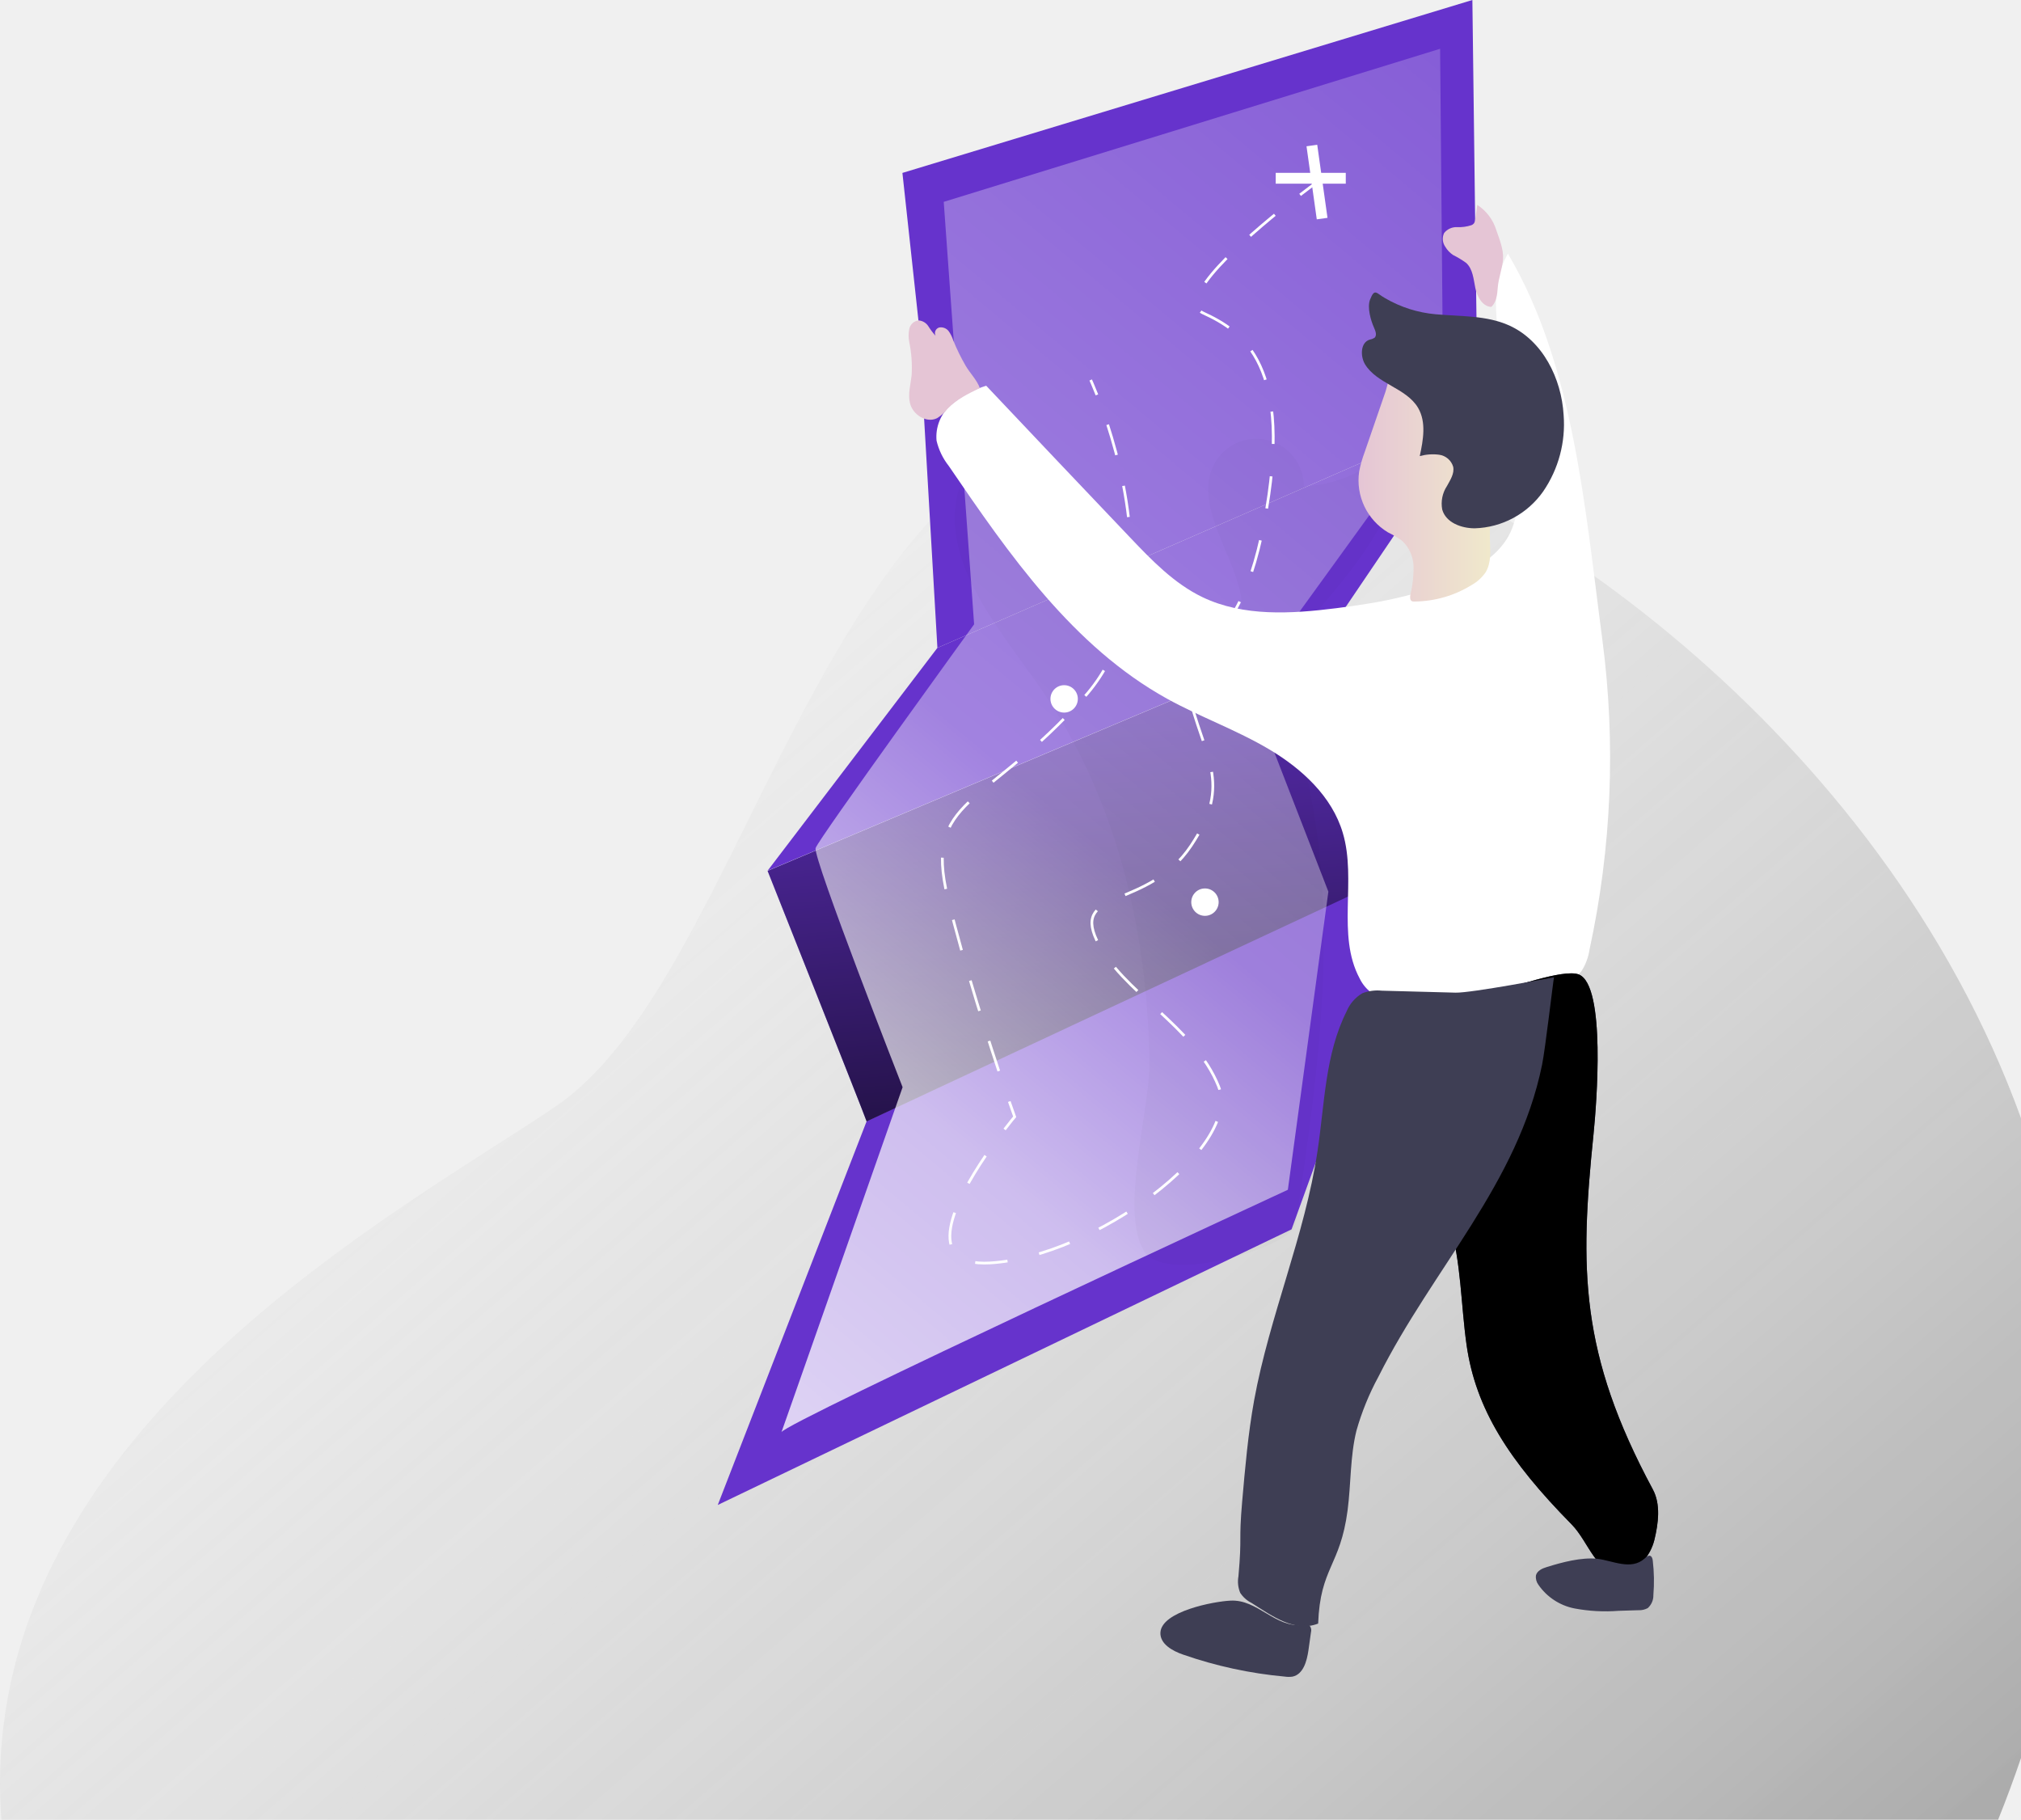
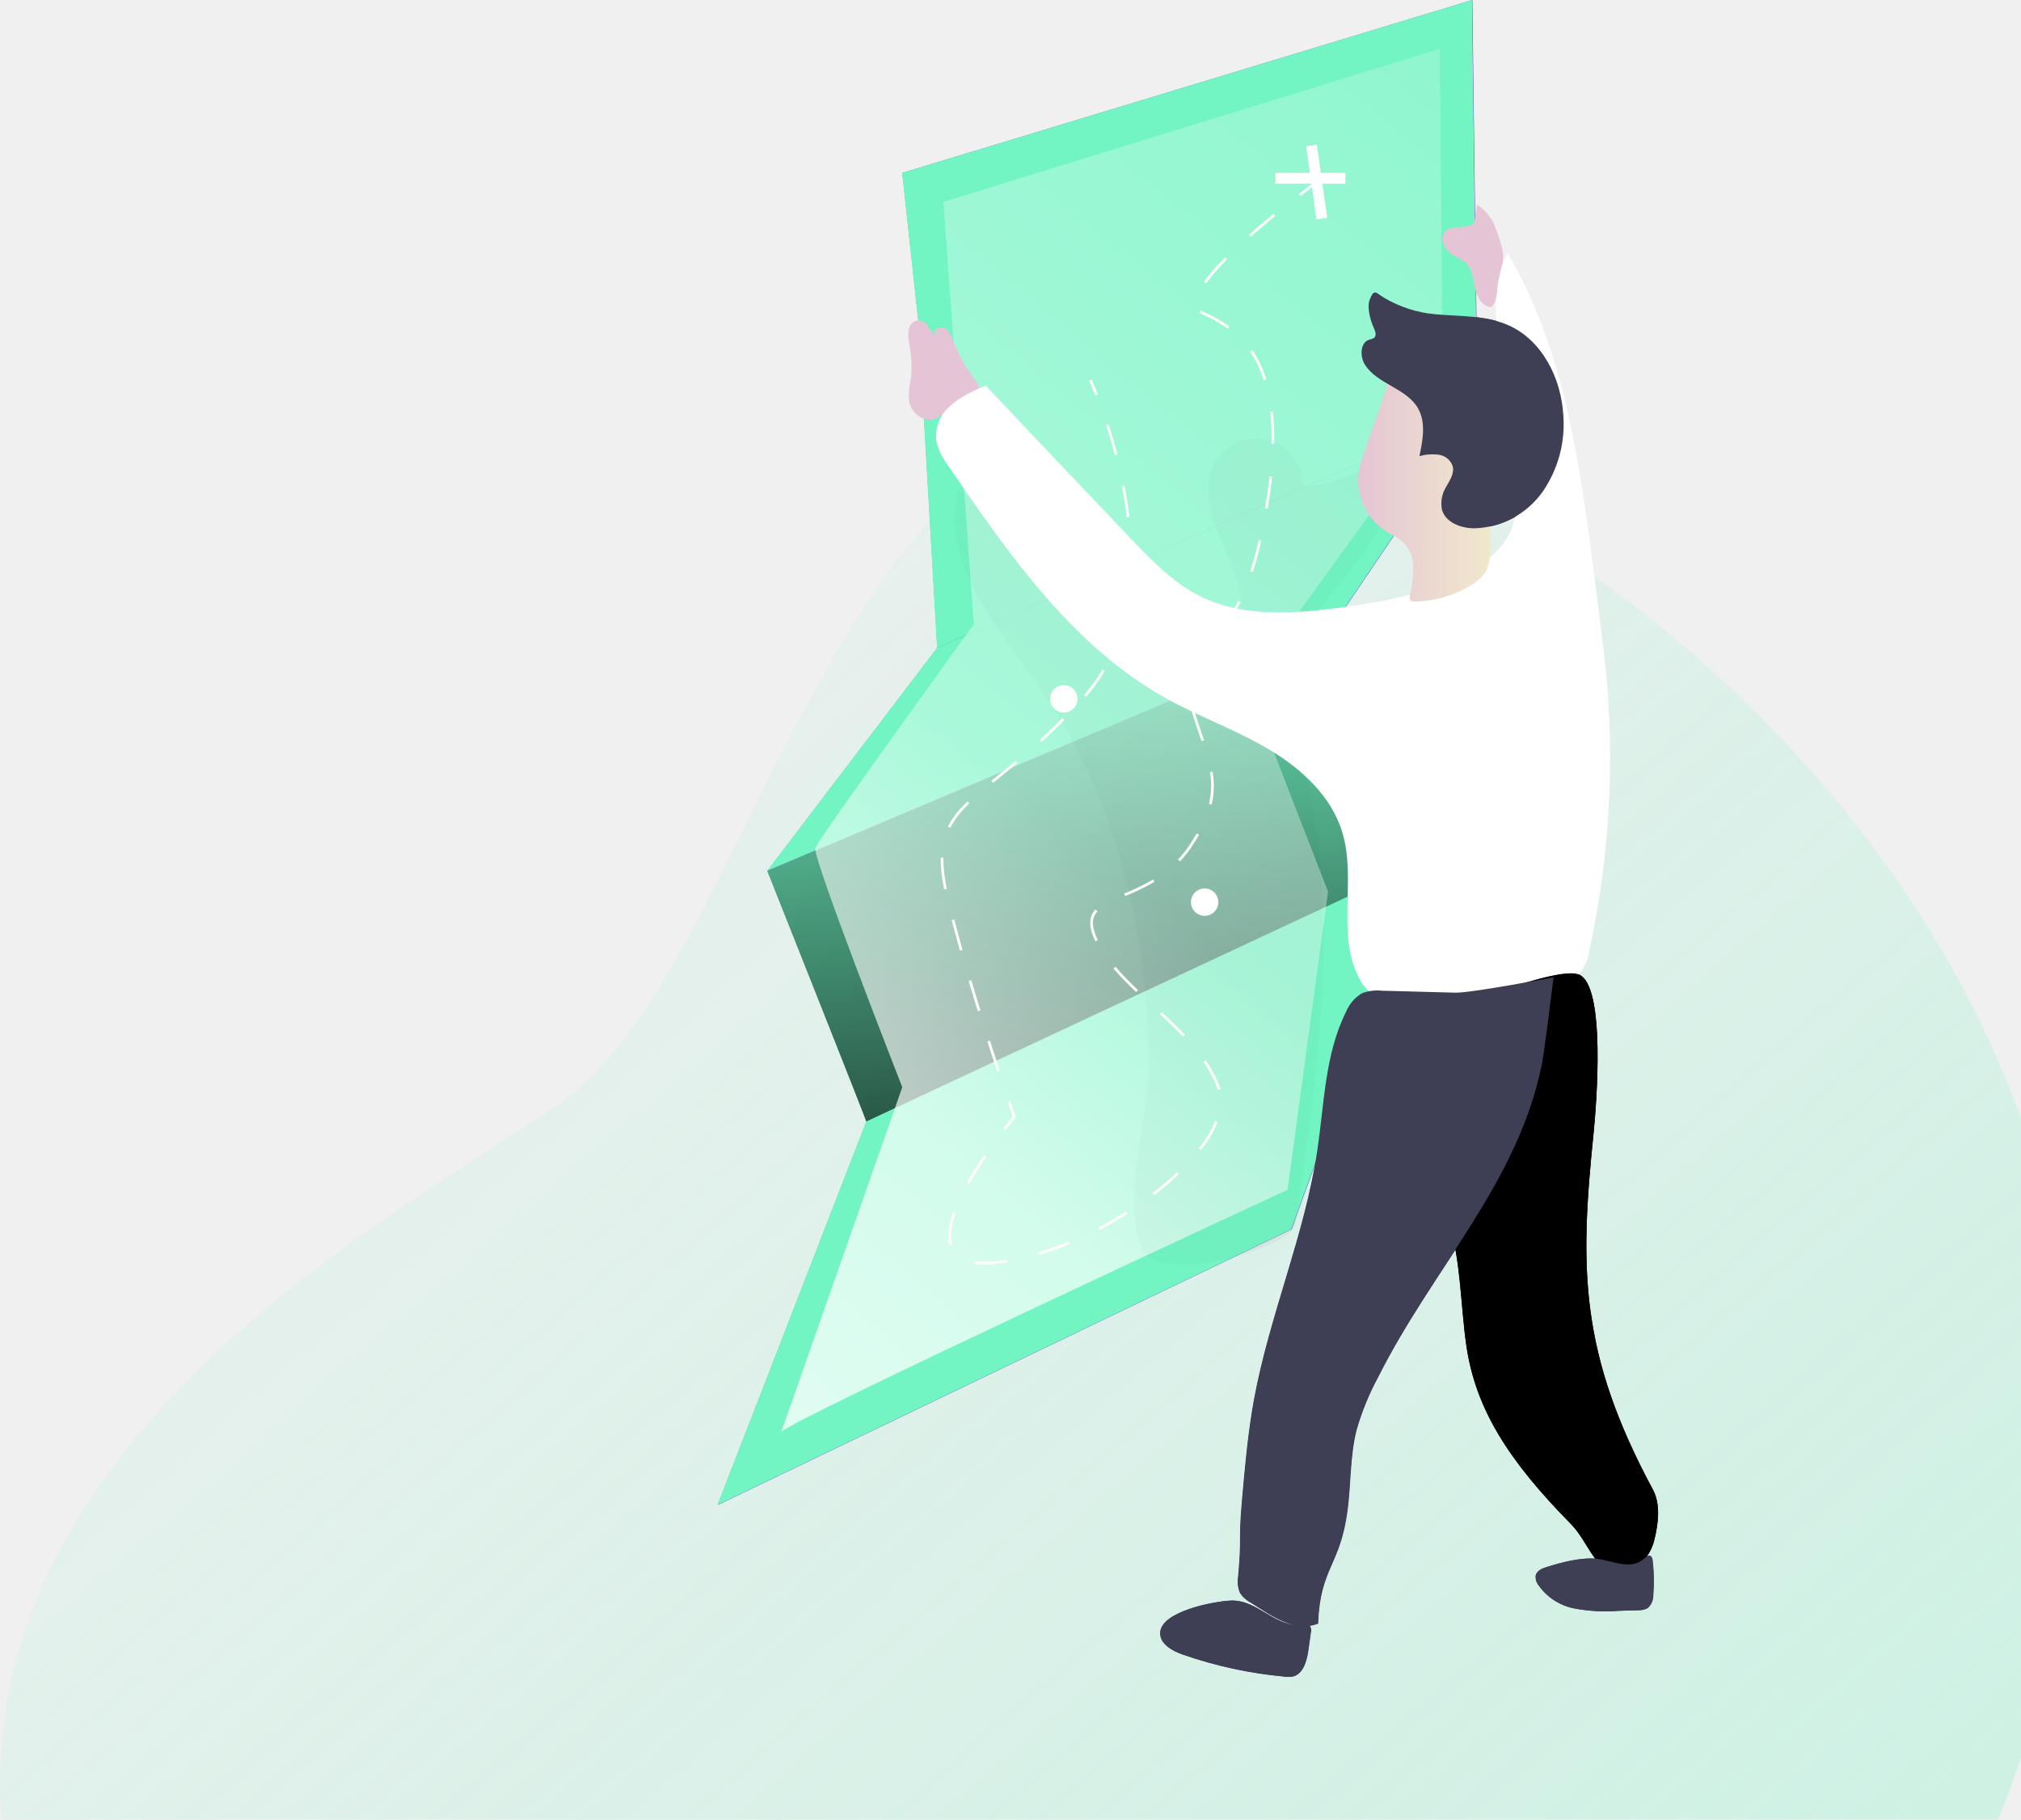
<svg xmlns="http://www.w3.org/2000/svg" width="431" height="388" viewBox="0 0 431 388" fill="none">
-   <path opacity="0.5" fill-rule="evenodd" clip-rule="evenodd" d="M426.124 388H0.288C-5.104 315.237 66.483 269.387 105.376 244.476C110.429 241.24 114.929 238.357 118.638 235.815C134.893 224.671 146.947 200.336 159.767 174.454C183.385 126.772 209.603 73.841 269.483 88.481C322.129 101.384 401.252 156.29 431 238.43V374.854C429.524 379.202 427.901 383.585 426.124 388Z" fill="url(#paint0_linear)" />
  <g clip-path="url(#clip0)">
-     <path d="M184.82 239.08L153.07 320.9L275.44 262.13L304.06 183.11L184.82 239.08Z" fill="#6633CC" />
-     <path d="M184.82 239.12C184.2 237.26 163.7 185.7 163.7 185.7L282.96 135.39L297.87 186.32L184.82 239.12Z" fill="#6633CC" />
-     <path d="M184.82 239.12C184.2 237.26 163.7 185.7 163.7 185.7L282.96 135.39L297.87 186.32L184.82 239.12Z" fill="url(#paint1_linear)" />
-     <path d="M199.91 138.14L163.7 185.66L282.97 135.35L315.15 87.83L199.91 138.14Z" fill="#6633CC" />
-     <path d="M195.86 68.28L192.45 36.87L314 0L314.59 46.82L315.15 87.83L199.91 138.14L195.86 68.28Z" fill="#6633CC" />
-     <path d="M195.86 68.28L192.45 36.87L314 0L314.59 46.82L315.15 87.83L199.91 138.14L195.86 68.28Z" fill="url(#paint2_linear)" />
-     <path d="M201.26 43.04L207.74 133.12C207.74 133.12 174.6 178.83 173.94 180.82C173.28 182.81 192.49 231.82 192.49 231.82C192.49 231.82 165.98 307.37 166.65 305.38C167.32 303.39 274.65 253.69 274.65 253.69L283.29 190.12L266.06 145.72L307.81 88.06L307.12 10.4L201.26 43.04Z" fill="url(#paint3_linear)" />
-     <path opacity="0.44" d="M221.6 146.31C212.6 133.42 200.19 119.31 204.49 104.18C221.954 118.027 241.654 128.792 262.74 136.01C270.87 125.89 253 110.65 258.88 99.09C259.917 97.06 261.608 95.438 263.68 94.487C265.753 93.536 268.085 93.311 270.3 93.849C272.516 94.386 274.486 95.654 275.892 97.449C277.298 99.244 278.058 101.46 278.05 103.74C282.325 103.512 286.495 102.336 290.258 100.297C294.022 98.258 297.285 95.406 299.81 91.95C300.34 109.44 286.75 123.64 275.2 136.79C273.69 138.51 272.13 140.4 271.91 142.67C271.73 144.55 272.5 146.38 273.21 148.14C287.51 183.43 282.03 223.23 276.32 260.88C276.32 265.48 248.53 274.37 243.91 266.65C238.82 258.13 245.25 236.45 245.13 226.65C244.8 198.34 238.01 169.71 221.6 146.31Z" fill="url(#paint4_linear)" />
-     <path d="M210.32 82.25C207.569 83.076 205.016 84.458 202.82 86.31C201.731 87.248 200.882 88.432 200.344 89.765C199.807 91.097 199.596 92.539 199.73 93.97C200.195 95.936 201.086 97.776 202.34 99.36C215.23 118.28 228.85 137.89 248.88 148.98C255.98 152.9 263.7 155.64 270.67 159.78C277.64 163.92 284.08 169.83 286.37 177.61C289.37 187.67 285 199.34 289.95 208.61C290.592 209.951 291.579 211.096 292.81 211.93C294.34 212.714 296.031 213.131 297.75 213.15C309.64 214.15 322.11 214.91 333.02 210.07C334.642 209.469 336.084 208.464 337.21 207.15C338.129 205.742 338.732 204.153 338.98 202.49C343.698 180.759 344.622 158.376 341.71 136.33C338.06 108.86 335.71 77.93 321.58 54.1C317.24 61.52 319.43 70.83 320.92 79.3C322.03 85.66 322.67 92.09 323.31 98.52C323.85 103.89 324.31 109.66 321.67 114.37C319.83 117.64 316.67 119.99 313.42 121.82C304.79 126.64 294.82 128.45 285.01 129.68C275.4 130.89 265.18 131.52 256.44 127.33C250.37 124.41 245.59 119.43 240.95 114.55C230.6 103.69 220.6 93.12 210.32 82.25Z" fill="white" />
-     <path d="M291.02 96.43C290.512 97.777 290.12 99.166 289.85 100.58C289.488 103.097 289.875 105.664 290.964 107.962C292.052 110.26 293.793 112.186 295.97 113.5C297.016 114.007 298.02 114.599 298.97 115.27C299.727 115.966 300.336 116.808 300.762 117.744C301.188 118.68 301.422 119.692 301.45 120.72C301.496 122.774 301.27 124.825 300.78 126.82C300.68 127.32 300.66 127.99 301.13 128.2C301.274 128.25 301.427 128.27 301.58 128.26C305.941 128.241 310.21 127.009 313.91 124.7C315.085 124.035 316.091 123.107 316.85 121.99C318.02 119.99 317.85 117.59 317.74 115.31C317.56 109.31 318.59 103.31 318.21 97.31C317.83 91.31 315.68 84.99 310.7 81.63C308.551 80.228 306.072 79.411 303.51 79.26C301.78 79.13 298.2 78.94 296.79 80.17C296.02 80.85 295.79 82.62 295.46 83.55C294.94 85.05 294.423 86.55 293.91 88.05L291.02 96.43Z" fill="url(#paint5_linear)" />
-     <path d="M306.17 67.01C311.46 67.49 316.99 67.21 321.84 69.39C328.99 72.61 333 80.67 333.46 88.49C333.911 94.262 332.372 100.014 329.1 104.79C327.445 107.145 325.264 109.082 322.729 110.446C320.195 111.811 317.377 112.565 314.5 112.65C311.64 112.65 308.35 111.44 307.57 108.65C307.244 106.917 307.603 105.125 308.57 103.65C309.28 102.36 310.2 100.98 309.91 99.54C309.713 98.866 309.325 98.263 308.792 97.805C308.26 97.347 307.606 97.054 306.91 96.96C305.528 96.782 304.124 96.881 302.78 97.25C303.52 93.82 304.2 90.01 302.43 86.98C299.92 82.7 293.62 81.88 291.07 77.62C290.07 75.87 290.16 73.04 292.07 72.43C292.441 72.365 292.797 72.233 293.12 72.04C293.7 71.52 293.35 70.59 293.03 69.88C292.35 68.37 291.52 65.56 292.18 63.88C293.18 61.37 293.48 62.51 295.39 63.58C298.688 65.501 302.368 66.672 306.17 67.01Z" fill="#3E3E54" />
-     <path d="M203.29 72.58C203.068 71.863 202.73 71.188 202.29 70.58C202.056 70.286 201.746 70.061 201.394 69.929C201.041 69.797 200.66 69.763 200.29 69.83C200.112 69.882 199.948 69.972 199.809 70.095C199.67 70.218 199.561 70.37 199.488 70.54C199.415 70.71 199.381 70.895 199.389 71.08C199.396 71.265 199.444 71.446 199.53 71.61C198.964 70.99 198.456 70.321 198.01 69.61C197.788 69.246 197.483 68.939 197.119 68.715C196.756 68.49 196.345 68.355 195.92 68.32C195.439 68.371 194.987 68.572 194.628 68.895C194.268 69.219 194.021 69.647 193.92 70.12C193.715 71.066 193.715 72.044 193.92 72.99C194.385 75.272 194.553 77.605 194.42 79.93C194.22 81.93 193.57 84.02 194.07 85.99C194.67 88.44 197.58 90.29 199.84 89.17C200.694 88.638 201.449 87.961 202.07 87.17C204.07 85.09 206.42 83.99 208.95 82.74C208.43 81.15 206.83 79.52 205.95 78.01C204.934 76.266 204.045 74.452 203.29 72.58Z" fill="url(#paint6_linear)" />
-     <path d="M319.12 49.12C318.447 46.886 317.005 44.963 315.05 43.69L314.6 46.82C314.582 47.109 314.489 47.388 314.33 47.63C314.193 47.8 314.014 47.932 313.81 48.01C312.812 48.341 311.76 48.484 310.71 48.43C310.187 48.411 309.666 48.515 309.19 48.734C308.714 48.953 308.296 49.28 307.97 49.69C307.748 50.159 307.655 50.678 307.701 51.195C307.747 51.712 307.929 52.207 308.23 52.63C308.645 53.325 309.208 53.919 309.88 54.37C310.861 54.86 311.801 55.429 312.69 56.07C314.1 57.37 314.24 59.49 314.62 61.36C315 63.23 316.13 65.36 318.04 65.44C319.13 64.44 319.3 62.83 319.41 61.36C319.56 59.27 320.41 57.27 320.54 55.22C320.67 53.17 319.75 50.93 319.12 49.12Z" fill="url(#paint7_linear)" />
-     <path d="M352.49 317.59C354.19 320.75 353.67 324.79 352.83 328.29C351.99 331.79 349.24 335.1 345.66 335.34C340.4 335.69 338.84 328.77 335.14 325.02C321.8 311.48 314.7 300.42 312.76 286.76C311.54 278.09 311.62 269.18 309.14 260.76C307.21 254.23 303.78 248.24 301.79 241.76C299.06 232.88 299.11 223.43 299.17 214.14C305.57 213.473 311.943 212.583 318.29 211.47C322.02 210.83 333.39 206.47 336.72 207.79C342.51 210.17 340.49 235.42 339.83 241.9C336.89 270.58 336.89 288.6 352.49 317.59Z" fill="#3E3E54" />
-     <path d="M352.49 317.59C354.19 320.75 353.67 324.79 352.83 328.29C351.99 331.79 349.24 335.1 345.66 335.34C340.4 335.69 338.84 328.77 335.14 325.02C321.8 311.48 314.7 300.42 312.76 286.76C311.54 278.09 311.62 269.18 309.14 260.76C307.21 254.23 303.78 248.24 301.79 241.76C299.06 232.88 299.11 223.43 299.17 214.14C305.57 213.473 311.943 212.583 318.29 211.47C322.02 210.83 333.39 206.47 336.72 207.79C342.51 210.17 340.49 235.42 339.83 241.9C336.89 270.58 336.89 288.6 352.49 317.59Z" fill="url(#paint8_linear)" />
-     <path d="M281.11 346.19C281.55 334.19 285.82 333.99 287.39 322.04C288.13 316.38 287.91 310.57 289.28 305.04C290.414 301.045 291.987 297.188 293.97 293.54C305.62 270.35 323.68 252.44 328.87 227.01C329.55 223.67 331.19 209.47 331.41 208.38C331.41 208.38 313.78 211.75 310.41 211.66L294.7 211.24C293.286 211.091 291.857 211.28 290.53 211.79C289.019 212.684 287.839 214.046 287.17 215.67C282.59 224.77 282.5 235.35 280.98 245.42C278.26 263.51 270.75 280.57 267.46 298.57C266.17 305.69 265.54 312.91 264.91 320.11C264.13 329.11 264.91 327.11 264.11 336.11C263.896 337.299 264.028 338.524 264.49 339.64C265.089 340.551 265.916 341.289 266.89 341.78C271.39 344.63 276.15 348.12 281.11 346.19Z" fill="#3E3E54" />
-     <path d="M247.47 348.12C247.37 350.54 250.03 352.02 252.32 352.81C259.342 355.253 266.636 356.828 274.04 357.5C274.571 357.575 275.109 357.575 275.64 357.5C277.93 357.03 278.71 354.2 279.04 351.88L279.58 348.03C279.643 347.805 279.655 347.569 279.615 347.339C279.575 347.109 279.485 346.891 279.35 346.7C279 346.34 278.41 346.42 277.9 346.48C271.9 347.18 268.22 340.95 262.38 341.3C258.91 341.46 247.68 343.57 247.47 348.12Z" fill="#3E3E54" />
-     <path d="M329.92 334.12C328.92 334.42 327.82 334.9 327.56 335.9C327.465 336.608 327.648 337.324 328.07 337.9C329.877 340.528 332.641 342.345 335.77 342.96C338.874 343.545 342.041 343.717 345.19 343.47L349.4 343.34C350.095 343.375 350.787 343.219 351.4 342.89C351.788 342.542 352.096 342.115 352.303 341.636C352.511 341.158 352.612 340.641 352.6 340.12C352.801 337.668 352.758 335.203 352.47 332.76C352.42 332.38 352.32 331.94 351.97 331.76C351.62 331.58 351.09 331.99 350.74 332.31C347.85 334.92 343.87 332.75 340.63 332.37C337.18 332.03 333.15 333.12 329.92 334.12Z" fill="#3E3E54" />
-     <path d="M232.6 81.02C232.6 81.02 233.13 82.17 233.93 84.2" stroke="white" stroke-width="0.58" stroke-miterlimit="10" />
-     <path d="M236.22 90.55C240.82 104.73 246.5 131.55 231.32 148.55C209.9 172.55 196.91 169.97 202.11 191.39C205.69 206.16 211.11 222.79 214.11 231.69" stroke="white" stroke-width="0.58" stroke-miterlimit="10" stroke-dasharray="6.74 6.74" />
-     <path d="M215.24 234.87C215.96 236.94 216.39 238.13 216.39 238.13C216.39 238.13 215.53 239.13 214.24 240.83" stroke="white" stroke-width="0.58" stroke-miterlimit="10" />
-     <path d="M210.18 246.43C203.73 255.95 196.45 270.16 211.18 269.29C233.25 267.99 265.06 244.62 259.87 231.64C254.68 218.66 239.09 211.51 233.87 200.47C228.65 189.43 244.87 193.98 253.99 180.35C263.11 166.72 256.59 161.52 253.34 147.24C250.09 132.96 263.08 145.24 269.58 111.53C276.08 77.82 265.03 70.63 256.58 66.74C250.41 63.89 265.77 50.62 274.47 43.69" stroke="white" stroke-width="0.58" stroke-miterlimit="10" stroke-dasharray="6.92 6.92" />
-     <path d="M277.26 41.55C278.95 40.25 280.01 39.47 280.01 39.47" stroke="white" stroke-width="0.58" stroke-miterlimit="10" />
-     <path d="M279.77 31.03L281.96 46.61" stroke="white" stroke-width="2.31" stroke-miterlimit="10" />
-     <path d="M272.06 38.01H287" stroke="white" stroke-width="2.31" stroke-miterlimit="10" />
-     <path d="M256.97 195.28C258.583 195.28 259.89 193.973 259.89 192.36C259.89 190.747 258.583 189.44 256.97 189.44C255.357 189.44 254.05 190.747 254.05 192.36C254.05 193.973 255.357 195.28 256.97 195.28Z" fill="white" />
+     <path opacity="0.5" fill-rule="evenodd" clip-rule="evenodd" d="M426.124 388H0.288C-5.104 315.237 66.483 269.387 105.376 244.476C110.429 241.24 114.929 238.357 118.638 235.815C134.893 224.671 146.947 200.336 159.767 174.454C183.385 126.772 209.603 73.841 269.483 88.481C322.129 101.384 401.252 156.29 431 238.43V374.854C429.524 379.202 427.901 383.585 426.124 388Z" fill="url(#paint0_linear)" />
+     <path d="M184.82 239.079L153.07 320.899L275.44 262.129L304.06 183.109L184.82 239.079Z" fill="#6633CC" />
+     <path d="M184.819 239.121C184.199 237.261 163.699 185.701 163.699 185.701L282.959 135.391L297.869 186.321L184.819 239.121Z" fill="#6633CC" />
+     <path d="M184.819 239.121C184.199 237.261 163.699 185.701 163.699 185.701L282.959 135.391L297.869 186.321L184.819 239.121Z" fill="url(#paint1_linear)" />
+     <path d="M199.909 138.14L163.699 185.66L282.969 135.35L315.149 87.83L199.909 138.14Z" fill="#6633CC" />
+     <path d="M195.859 68.28L192.449 36.87L313.999 0L314.589 46.82L315.149 87.83L199.909 138.14L195.859 68.28Z" fill="#6633CC" />
+     <path d="M195.859 68.28L192.449 36.87L313.999 0L314.589 46.82L315.149 87.83L199.909 138.14L195.859 68.28Z" fill="url(#paint2_linear)" />
+     <path d="M201.259 43.04L207.739 133.12C207.739 133.12 174.599 178.83 173.939 180.82C173.279 182.81 192.489 231.82 192.489 231.82C192.489 231.82 165.979 307.37 166.649 305.38C167.319 303.39 274.649 253.69 274.649 253.69L283.289 190.12L266.059 145.72L307.809 88.06L307.119 10.4L201.259 43.04Z" fill="url(#paint3_linear)" />
+     <path opacity="0.44" d="M221.602 146.309C212.602 133.419 200.192 119.309 204.492 104.179C221.956 118.026 241.656 128.791 262.742 136.009C270.872 125.889 253.002 110.649 258.882 99.089C259.919 97.059 261.61 95.437 263.682 94.486C265.755 93.535 268.087 93.31 270.302 93.848C272.518 94.385 274.488 95.654 275.894 97.448C277.3 99.243 278.06 101.459 278.052 103.739C282.327 103.511 286.497 102.335 290.26 100.296C294.024 98.257 297.287 95.406 299.812 91.949C300.342 109.439 286.752 123.639 275.202 136.789C273.692 138.509 272.132 140.399 271.912 142.669C271.732 144.549 272.502 146.379 273.212 148.139C287.512 183.429 282.032 223.229 276.322 260.879C276.322 265.479 248.532 274.369 243.912 266.649C238.822 258.129 245.252 236.449 245.132 226.649C244.802 198.339 238.012 169.709 221.602 146.309Z" fill="url(#paint4_linear)" />
+     <path d="M210.321 82.25C207.57 83.076 205.017 84.457 202.821 86.31C201.732 87.247 200.883 88.431 200.345 89.764C199.808 91.097 199.597 92.539 199.731 93.97C200.196 95.936 201.087 97.776 202.341 99.36C215.231 118.28 228.851 137.89 248.881 148.98C255.981 152.9 263.701 155.64 270.671 159.78C277.641 163.92 284.081 169.83 286.371 177.61C289.371 187.67 285.001 199.34 289.951 208.61C290.593 209.951 291.58 211.096 292.811 211.93C294.341 212.714 296.032 213.131 297.751 213.15C309.641 214.15 322.111 214.91 333.021 210.07C334.643 209.469 336.085 208.464 337.211 207.15C338.13 205.742 338.733 204.153 338.981 202.49C343.699 180.759 344.623 158.376 341.711 136.33C338.061 108.86 335.711 77.93 321.581 54.1C317.241 61.52 319.431 70.83 320.921 79.3C322.031 85.66 322.671 92.09 323.311 98.52C323.851 103.89 324.311 109.66 321.671 114.37C319.831 117.64 316.671 119.99 313.421 121.82C304.791 126.64 294.821 128.45 285.011 129.68C275.401 130.89 265.181 131.52 256.441 127.33C250.371 124.41 245.591 119.43 240.951 114.55C230.601 103.69 220.601 93.12 210.321 82.25Z" fill="white" />
+     <path d="M291.021 96.429C290.513 97.777 290.121 99.165 289.851 100.579C289.489 103.096 289.876 105.663 290.965 107.961C292.053 110.259 293.794 112.185 295.971 113.499C297.017 114.006 298.021 114.598 298.971 115.269C299.728 115.965 300.337 116.807 300.763 117.743C301.189 118.679 301.423 119.691 301.451 120.719C301.497 122.773 301.271 124.824 300.781 126.819C300.681 127.319 300.661 127.989 301.131 128.199C301.275 128.249 301.428 128.269 301.581 128.259C305.942 128.24 310.211 127.008 313.911 124.699C315.086 124.034 316.092 123.106 316.851 121.989C318.021 119.989 317.851 117.589 317.741 115.309C317.561 109.309 318.591 103.309 318.211 97.309C317.831 91.309 315.681 84.989 310.701 81.629C308.552 80.227 306.073 79.41 303.511 79.259C301.781 79.129 298.201 78.939 296.791 80.169C296.021 80.849 295.791 82.619 295.461 83.549C294.941 85.049 294.424 86.549 293.911 88.049L291.021 96.429Z" fill="url(#paint5_linear)" />
+     <path d="M306.172 67.009C311.462 67.489 316.992 67.209 321.842 69.389C328.992 72.609 333.002 80.669 333.462 88.489C333.913 94.261 332.374 100.014 329.102 104.79C327.447 107.145 325.266 109.082 322.731 110.446C320.197 111.811 317.379 112.565 314.502 112.65C311.642 112.65 308.352 111.44 307.572 108.65C307.246 106.917 307.605 105.125 308.572 103.65C309.282 102.36 310.202 100.98 309.912 99.539C309.715 98.865 309.327 98.263 308.794 97.805C308.262 97.347 307.608 97.053 306.912 96.959C305.53 96.782 304.126 96.88 302.782 97.249C303.522 93.819 304.202 90.009 302.432 86.979C299.922 82.699 293.622 81.879 291.072 77.619C290.072 75.869 290.162 73.039 292.072 72.429C292.443 72.365 292.799 72.233 293.122 72.039C293.702 71.519 293.352 70.589 293.032 69.879C292.352 68.369 291.522 65.559 292.182 63.879C293.182 61.369 293.482 62.509 295.392 63.579C298.69 65.5 302.37 66.671 306.172 67.009Z" fill="#3E3E54" />
+     <path d="M203.289 72.58C203.067 71.864 202.729 71.188 202.289 70.58C202.055 70.286 201.745 70.061 201.393 69.929C201.04 69.797 200.659 69.763 200.289 69.83C200.111 69.882 199.947 69.972 199.808 70.095C199.669 70.218 199.56 70.37 199.487 70.54C199.414 70.71 199.38 70.895 199.388 71.08C199.395 71.265 199.443 71.446 199.529 71.61C198.963 70.99 198.455 70.321 198.009 69.61C197.787 69.246 197.482 68.939 197.118 68.715C196.755 68.491 196.344 68.356 195.919 68.32C195.438 68.371 194.986 68.572 194.627 68.895C194.267 69.219 194.02 69.648 193.919 70.12C193.714 71.066 193.714 72.045 193.919 72.99C194.384 75.272 194.552 77.605 194.419 79.93C194.219 81.93 193.569 84.02 194.069 85.99C194.669 88.44 197.579 90.29 199.839 89.17C200.693 88.638 201.448 87.962 202.069 87.17C204.069 85.09 206.419 83.99 208.949 82.74C208.429 81.15 206.829 79.52 205.949 78.01C204.933 76.267 204.044 74.452 203.289 72.58Z" fill="url(#paint6_linear)" />
+     <path d="M319.122 49.12C318.449 46.886 317.007 44.962 315.052 43.69L314.602 46.819C314.584 47.108 314.491 47.388 314.332 47.63C314.195 47.8 314.016 47.931 313.812 48.01C312.814 48.341 311.762 48.483 310.712 48.429C310.189 48.411 309.668 48.515 309.192 48.734C308.716 48.953 308.298 49.28 307.972 49.69C307.75 50.158 307.657 50.678 307.703 51.195C307.749 51.712 307.931 52.207 308.232 52.63C308.647 53.324 309.21 53.919 309.882 54.37C310.863 54.86 311.803 55.428 312.692 56.069C314.102 57.37 314.242 59.489 314.622 61.359C315.002 63.23 316.132 65.359 318.042 65.439C319.132 64.439 319.302 62.83 319.412 61.359C319.562 59.27 320.412 57.27 320.542 55.219C320.672 53.169 319.752 50.929 319.122 49.12Z" fill="url(#paint7_linear)" />
+     <path d="M352.489 317.59C354.189 320.75 353.669 324.79 352.829 328.29C351.989 331.79 349.239 335.1 345.659 335.34C340.399 335.69 338.839 328.77 335.139 325.02C321.799 311.48 314.699 300.42 312.759 286.76C311.539 278.09 311.619 269.18 309.139 260.76C307.209 254.23 303.779 248.24 301.789 241.76C299.059 232.88 299.109 223.43 299.169 214.14C305.569 213.473 311.942 212.583 318.289 211.47C322.019 210.83 333.389 206.47 336.719 207.79C342.509 210.17 340.489 235.42 339.829 241.9C336.889 270.58 336.889 288.6 352.489 317.59Z" fill="#3E3E54" />
+     <path d="M352.489 317.59C354.189 320.75 353.669 324.79 352.829 328.29C351.989 331.79 349.239 335.1 345.659 335.34C340.399 335.69 338.839 328.77 335.139 325.02C321.799 311.48 314.699 300.42 312.759 286.76C311.539 278.09 311.619 269.18 309.139 260.76C307.209 254.23 303.779 248.24 301.789 241.76C299.059 232.88 299.109 223.43 299.169 214.14C305.569 213.473 311.942 212.583 318.289 211.47C322.019 210.83 333.389 206.47 336.719 207.79C342.509 210.17 340.489 235.42 339.829 241.9C336.889 270.58 336.889 288.6 352.489 317.59Z" fill="url(#paint8_linear)" />
+     <path d="M281.111 346.191C281.551 334.191 285.821 333.991 287.391 322.041C288.131 316.381 287.911 310.571 289.281 305.041C290.415 301.046 291.988 297.189 293.971 293.541C305.621 270.351 323.681 252.441 328.871 227.011C329.551 223.671 331.191 209.471 331.411 208.381C331.411 208.381 313.781 211.751 310.411 211.661L294.701 211.241C293.287 211.092 291.858 211.281 290.531 211.791C289.02 212.685 287.84 214.047 287.171 215.671C282.591 224.771 282.501 235.351 280.981 245.421C278.261 263.511 270.751 280.571 267.461 298.571C266.171 305.691 265.541 312.911 264.911 320.111C264.131 329.111 264.911 327.111 264.111 336.111C263.897 337.3 264.029 338.525 264.491 339.641C265.09 340.552 265.917 341.29 266.891 341.781C271.391 344.631 276.151 348.121 281.111 346.191Z" fill="#3E3E54" />
+     <path d="M247.471 348.119C247.371 350.539 250.031 352.019 252.321 352.809C259.343 355.252 266.637 356.827 274.041 357.499C274.572 357.574 275.111 357.574 275.642 357.499C277.932 357.029 278.711 354.199 279.041 351.879L279.581 348.029C279.644 347.804 279.656 347.568 279.616 347.338C279.576 347.108 279.486 346.89 279.351 346.699C279.001 346.339 278.411 346.419 277.901 346.479C271.901 347.179 268.221 340.949 262.381 341.299C258.911 341.459 247.681 343.569 247.471 348.119Z" fill="#3E3E54" />
+     <path d="M329.92 334.121C328.92 334.421 327.82 334.901 327.56 335.901C327.465 336.609 327.648 337.325 328.07 337.901C329.877 340.529 332.641 342.346 335.77 342.961C338.874 343.546 342.041 343.718 345.19 343.471L349.4 343.341C350.095 343.376 350.787 343.22 351.4 342.891C351.788 342.543 352.096 342.116 352.303 341.637C352.511 341.159 352.612 340.642 352.6 340.121C352.801 337.669 352.758 335.204 352.47 332.761C352.42 332.381 352.32 331.941 351.97 331.761C351.62 331.581 351.09 331.991 350.74 332.311C347.85 334.921 343.87 332.751 340.63 332.371C337.18 332.031 333.15 333.121 329.92 334.121Z" fill="#3E3E54" />
+     <path d="M232.602 81.019C232.602 81.019 233.132 82.169 233.932 84.2" stroke="white" stroke-width="0.58" stroke-miterlimit="10" />
+     <path d="M236.22 90.551C240.82 104.731 246.5 131.551 231.32 148.551C209.9 172.551 196.91 169.971 202.11 191.391C205.69 206.161 211.11 222.791 214.11 231.691" stroke="white" stroke-width="0.58" stroke-miterlimit="10" stroke-dasharray="6.74 6.74" />
+     <path d="M215.242 234.869C215.962 236.939 216.392 238.129 216.392 238.129C216.392 238.129 215.532 239.129 214.242 240.829" stroke="white" stroke-width="0.58" stroke-miterlimit="10" />
+     <path d="M210.179 246.43C203.729 255.95 196.449 270.16 211.179 269.29C233.249 267.99 265.059 244.62 259.869 231.64C254.679 218.66 239.089 211.51 233.869 200.47C228.649 189.43 244.869 193.98 253.989 180.35C263.109 166.72 256.589 161.52 253.339 147.24C250.089 132.96 263.079 145.24 269.579 111.53C276.079 77.82 265.029 70.629 256.579 66.74C250.409 63.889 265.769 50.62 274.469 43.69" stroke="white" stroke-width="0.58" stroke-miterlimit="10" stroke-dasharray="6.92 6.92" />
+     <path d="M277.262 41.551C278.952 40.251 280.012 39.471 280.012 39.471" stroke="white" stroke-width="0.58" stroke-miterlimit="10" />
+     <path d="M279.77 31.029L281.96 46.609" stroke="white" stroke-width="2.31" stroke-miterlimit="10" />
+     <path d="M272.059 38.01H286.999" stroke="white" stroke-width="2.31" stroke-miterlimit="10" />
+     <path d="M256.971 195.279C258.584 195.279 259.891 193.972 259.891 192.359C259.891 190.746 258.584 189.439 256.971 189.439C255.358 189.439 254.051 190.746 254.051 192.359C254.051 193.972 255.358 195.279 256.971 195.279Z" fill="white" />
    <path d="M226.94 151.94C228.553 151.94 229.86 150.633 229.86 149.02C229.86 147.407 228.553 146.1 226.94 146.1C225.327 146.1 224.02 147.407 224.02 149.02C224.02 150.633 225.327 151.94 226.94 151.94Z" fill="white" />
+     <path d="M184.75 239.079L153 320.899L275.37 262.129L303.99 183.109L184.75 239.079Z" fill="#72F4C3" />
+     <path d="M184.749 239.121C184.129 237.261 163.629 185.701 163.629 185.701L282.889 135.391L297.799 186.321L184.749 239.121Z" fill="#72F4C3" />
+     <path d="M184.749 239.121C184.129 237.261 163.629 185.701 163.629 185.701L282.889 135.391L297.799 186.321L184.749 239.121Z" fill="url(#paint9_linear)" />
+     <path d="M199.839 138.14L163.629 185.66L282.899 135.35L315.079 87.83L199.839 138.14Z" fill="#72F4C3" />
+     <path d="M195.789 68.28L192.379 36.87L313.929 0L314.519 46.82L315.079 87.83L199.839 138.14L195.789 68.28Z" fill="#72F4C3" />
+     <path d="M195.789 68.28L192.379 36.87L313.929 0L314.519 46.82L315.079 87.83L199.839 138.14L195.789 68.28Z" fill="url(#paint10_linear)" />
+     <path d="M201.189 43.04L207.669 133.12C207.669 133.12 174.529 178.83 173.869 180.82C173.209 182.81 192.419 231.82 192.419 231.82C192.419 231.82 165.909 307.37 166.579 305.38C167.249 303.39 274.579 253.69 274.579 253.69L283.219 190.12L265.989 145.72L307.739 88.06L307.049 10.4L201.189 43.04Z" fill="url(#paint11_linear)" />
+     <path opacity="0.44" d="M221.528 146.309C212.528 133.419 200.118 119.309 204.418 104.179C221.882 118.026 241.581 128.791 262.668 136.009C270.798 125.889 252.928 110.649 258.808 99.089C259.845 97.059 261.536 95.437 263.608 94.486C265.68 93.535 268.012 93.31 270.228 93.848C272.444 94.385 274.414 95.654 275.82 97.448C277.226 99.243 277.986 101.459 277.978 103.739C282.252 103.511 286.423 102.335 290.186 100.296C293.95 98.257 297.213 95.406 299.738 91.949C300.268 109.439 286.678 123.639 275.128 136.789C273.618 138.509 272.058 140.399 271.838 142.669C271.658 144.549 272.428 146.379 273.138 148.139C287.438 183.429 281.958 223.229 276.248 260.879C276.248 265.479 248.458 274.369 243.838 266.649C238.748 258.129 245.178 236.449 245.058 226.649C244.728 198.339 237.938 169.709 221.528 146.309Z" fill="url(#paint12_linear)" />
+     <path d="M210.25 82.25C207.499 83.076 204.946 84.457 202.75 86.31C201.661 87.247 200.812 88.431 200.275 89.764C199.737 91.097 199.526 92.539 199.66 93.97C200.125 95.936 201.016 97.776 202.27 99.36C215.16 118.28 228.78 137.89 248.81 148.98C255.91 152.9 263.63 155.64 270.6 159.78C277.57 163.92 284.01 169.83 286.3 177.61C289.3 187.67 284.93 199.34 289.88 208.61C290.523 209.95 291.51 211.096 292.74 211.93C294.27 212.713 295.961 213.131 297.68 213.15C309.57 214.15 322.04 214.91 332.95 210.07C334.573 209.469 336.015 208.463 337.14 207.15C338.059 205.742 338.663 204.152 338.91 202.49C343.629 180.759 344.552 158.375 341.64 136.33C337.99 108.86 335.64 77.93 321.51 54.1C317.17 61.52 319.36 70.83 320.85 79.3C321.96 85.66 322.6 92.09 323.24 98.52C323.78 103.89 324.24 109.66 321.6 114.37C319.76 117.64 316.6 119.99 313.35 121.82C304.72 126.64 294.75 128.45 284.94 129.68C275.33 130.89 265.11 131.52 256.37 127.33C250.3 124.41 245.52 119.43 240.88 114.55C230.53 103.69 220.53 93.12 210.25 82.25Z" fill="white" />
+     <path d="M290.95 96.429C290.442 97.776 290.051 99.165 289.78 100.579C289.418 103.096 289.806 105.663 290.894 107.961C291.983 110.259 293.724 112.185 295.9 113.499C296.947 114.007 297.95 114.599 298.9 115.269C299.657 115.966 300.267 116.807 300.693 117.743C301.118 118.679 301.352 119.691 301.38 120.719C301.426 122.773 301.201 124.824 300.71 126.819C300.61 127.319 300.59 127.989 301.06 128.199C301.205 128.249 301.358 128.27 301.51 128.259C305.871 128.241 310.141 127.008 313.84 124.699C315.015 124.034 316.021 123.106 316.78 121.989C317.95 119.989 317.78 117.589 317.67 115.309C317.49 109.309 318.52 103.309 318.14 97.309C317.76 91.309 315.61 84.989 310.63 81.629C308.481 80.227 306.002 79.41 303.44 79.259C301.71 79.129 298.13 78.939 296.72 80.169C295.95 80.849 295.72 82.619 295.39 83.549C294.87 85.049 294.354 86.549 293.84 88.049L290.95 96.429Z" fill="url(#paint13_linear)" />
+     <path d="M306.101 67.009C311.391 67.489 316.921 67.209 321.771 69.389C328.921 72.609 332.931 80.669 333.391 88.489C333.842 94.261 332.303 100.013 329.031 104.789C327.376 107.145 325.195 109.081 322.661 110.446C320.126 111.81 317.308 112.565 314.431 112.649C311.571 112.649 308.281 111.439 307.501 108.649C307.176 106.916 307.534 105.124 308.501 103.649C309.211 102.359 310.131 100.979 309.841 99.539C309.644 98.865 309.256 98.263 308.724 97.805C308.191 97.347 307.537 97.053 306.841 96.959C305.459 96.782 304.055 96.88 302.711 97.249C303.451 93.819 304.131 90.009 302.361 86.979C299.851 82.699 293.551 81.879 291.001 77.619C290.001 75.869 290.091 73.039 292.001 72.429C292.372 72.365 292.728 72.233 293.051 72.039C293.631 71.519 293.281 70.589 292.961 69.879C292.281 68.369 291.451 65.559 292.111 63.879C293.111 61.369 293.411 62.509 295.321 63.579C298.619 65.5 302.3 66.671 306.101 67.009V67.009Z" fill="#3E3E54" />
+     <path d="M203.219 72.58C202.997 71.864 202.659 71.188 202.219 70.58C201.985 70.286 201.675 70.061 201.323 69.929C200.97 69.797 200.589 69.763 200.219 69.83C200.041 69.882 199.877 69.972 199.738 70.095C199.599 70.218 199.49 70.37 199.417 70.54C199.344 70.71 199.31 70.895 199.318 71.08C199.325 71.265 199.373 71.446 199.459 71.61C198.893 70.99 198.385 70.321 197.939 69.61C197.717 69.246 197.412 68.939 197.048 68.715C196.685 68.491 196.274 68.356 195.849 68.32C195.368 68.371 194.916 68.572 194.557 68.896C194.197 69.219 193.95 69.648 193.849 70.12C193.644 71.066 193.644 72.045 193.849 72.99C194.314 75.272 194.482 77.605 194.349 79.93C194.149 81.93 193.499 84.02 193.999 85.99C194.599 88.44 197.509 90.29 199.769 89.17C200.623 88.638 201.378 87.962 201.999 87.17C203.999 85.09 206.349 83.99 208.879 82.74C208.359 81.15 206.759 79.52 205.879 78.01C204.863 76.267 203.974 74.452 203.219 72.58V72.58Z" fill="url(#paint14_linear)" />
+     <path d="M319.051 49.12C318.378 46.886 316.936 44.962 314.981 43.69L314.531 46.819C314.513 47.108 314.42 47.388 314.261 47.63C314.125 47.8 313.945 47.931 313.741 48.01C312.743 48.341 311.692 48.483 310.641 48.429C310.118 48.411 309.597 48.515 309.121 48.734C308.646 48.953 308.228 49.28 307.901 49.69C307.68 50.158 307.587 50.678 307.632 51.195C307.678 51.711 307.861 52.207 308.161 52.63C308.576 53.324 309.14 53.918 309.811 54.37C310.792 54.86 311.732 55.428 312.621 56.069C314.031 57.37 314.171 59.489 314.551 61.359C314.931 63.23 316.061 65.359 317.971 65.439C319.061 64.439 319.231 62.83 319.341 61.359C319.491 59.27 320.341 57.27 320.471 55.219C320.601 53.169 319.681 50.929 319.051 49.12Z" fill="url(#paint15_linear)" />
+     <path d="M352.419 317.59C354.119 320.75 353.599 324.79 352.759 328.29C351.919 331.79 349.169 335.1 345.589 335.34C340.329 335.69 338.769 328.77 335.069 325.02C321.729 311.48 314.629 300.42 312.689 286.76C311.469 278.09 311.549 269.18 309.069 260.76C307.139 254.23 303.709 248.24 301.719 241.76C298.989 232.88 299.039 223.43 299.099 214.14C305.499 213.474 311.872 212.584 318.219 211.47C321.949 210.83 333.319 206.47 336.649 207.79C342.439 210.17 340.419 235.42 339.759 241.9C336.819 270.58 336.819 288.6 352.419 317.59Z" fill="#3E3E54" />
+     <path d="M352.419 317.59C354.119 320.75 353.599 324.79 352.759 328.29C351.919 331.79 349.169 335.1 345.589 335.34C340.329 335.69 338.769 328.77 335.069 325.02C321.729 311.48 314.629 300.42 312.689 286.76C311.469 278.09 311.549 269.18 309.069 260.76C307.139 254.23 303.709 248.24 301.719 241.76C298.989 232.88 299.039 223.43 299.099 214.14C305.499 213.474 311.872 212.584 318.219 211.47C321.949 210.83 333.319 206.47 336.649 207.79C342.439 210.17 340.419 235.42 339.759 241.9C336.819 270.58 336.819 288.6 352.419 317.59Z" fill="url(#paint16_linear)" />
+     <path d="M281.041 346.191C281.481 334.191 285.751 333.991 287.321 322.041C288.061 316.381 287.841 310.571 289.211 305.041C290.345 301.046 291.918 297.189 293.901 293.541C305.551 270.351 323.611 252.441 328.801 227.011C329.481 223.671 331.121 209.471 331.341 208.381C331.341 208.381 313.711 211.751 310.341 211.661L294.631 211.241C293.217 211.092 291.788 211.281 290.461 211.791C288.95 212.685 287.771 214.047 287.101 215.671C282.521 224.771 282.431 235.351 280.911 245.421C278.191 263.511 270.681 280.571 267.391 298.571C266.101 305.691 265.471 312.911 264.841 320.111C264.061 329.111 264.841 327.111 264.041 336.111C263.827 337.3 263.959 338.525 264.421 339.641C265.02 340.552 265.848 341.29 266.821 341.781C271.321 344.631 276.081 348.121 281.041 346.191Z" fill="#3E3E54" />
+     <path d="M247.401 348.119C247.301 350.539 249.961 352.019 252.251 352.809C259.273 355.253 266.567 356.828 273.971 357.499C274.502 357.574 275.04 357.574 275.571 357.499C277.861 357.029 278.641 354.199 278.971 351.879L279.511 348.029C279.574 347.805 279.586 347.568 279.546 347.338C279.507 347.108 279.416 346.89 279.281 346.699C278.931 346.339 278.341 346.419 277.831 346.479C271.831 347.179 268.151 340.949 262.311 341.299C258.841 341.459 247.611 343.569 247.401 348.119Z" fill="#3E3E54" />
+     <path d="M329.849 334.121C328.849 334.421 327.749 334.901 327.489 335.901C327.394 336.608 327.577 337.325 327.999 337.901C329.806 340.529 332.57 342.345 335.699 342.961C338.803 343.546 341.971 343.718 345.119 343.471L349.329 343.341C350.025 343.376 350.716 343.22 351.329 342.891C351.718 342.543 352.026 342.115 352.233 341.637C352.44 341.159 352.541 340.642 352.529 340.121C352.731 337.669 352.687 335.204 352.399 332.761C352.349 332.381 352.249 331.941 351.899 331.761C351.549 331.581 351.019 331.991 350.669 332.311C347.779 334.921 343.799 332.751 340.559 332.371C337.109 332.031 333.079 333.121 329.849 334.121Z" fill="#3E3E54" />
+     <path d="M232.531 81.019C232.531 81.019 233.061 82.169 233.861 84.2" stroke="white" stroke-width="0.58" stroke-miterlimit="10" />
+     <path d="M236.15 90.551C240.75 104.731 246.43 131.551 231.25 148.551C209.83 172.551 196.84 169.971 202.04 191.391C205.62 206.161 211.04 222.791 214.04 231.691" stroke="white" stroke-width="0.58" stroke-miterlimit="10" stroke-dasharray="6.74 6.74" />
+     <path d="M215.168 234.869C215.888 236.939 216.318 238.129 216.318 238.129C216.318 238.129 215.458 239.129 214.168 240.829" stroke="white" stroke-width="0.58" stroke-miterlimit="10" />
+     <path d="M210.109 246.429C203.659 255.949 196.379 270.159 211.109 269.289C233.179 267.989 264.989 244.619 259.799 231.639C254.609 218.659 239.019 211.509 233.799 200.469C228.579 189.429 244.799 193.979 253.919 180.349C263.039 166.719 256.519 161.519 253.269 147.239C250.019 132.959 263.009 145.239 269.509 111.529C276.009 77.82 264.959 70.629 256.509 66.74C250.339 63.889 265.699 50.62 274.399 43.69" stroke="white" stroke-width="0.58" stroke-miterlimit="10" stroke-dasharray="6.92 6.92" />
+     <path d="M277.191 41.551C278.881 40.251 279.941 39.471 279.941 39.471" stroke="white" stroke-width="0.58" stroke-miterlimit="10" />
+     <path d="M279.699 31.029L281.889 46.609" stroke="white" stroke-width="2.31" stroke-miterlimit="10" />
+     <path d="M271.988 38.01H286.928" stroke="white" stroke-width="2.31" stroke-miterlimit="10" />
+     <path d="M256.9 195.279C258.513 195.279 259.82 193.972 259.82 192.359C259.82 190.747 258.513 189.439 256.9 189.439C255.288 189.439 253.98 190.747 253.98 192.359C253.98 193.972 255.288 195.279 256.9 195.279Z" fill="white" />
+     <path d="M226.869 151.94C228.482 151.94 229.789 150.632 229.789 149.02C229.789 147.407 228.482 146.1 226.869 146.1C225.257 146.1 223.949 147.407 223.949 149.02C223.949 150.632 225.257 151.94 226.869 151.94Z" fill="white" />
  </g>
  <defs>
    <linearGradient id="paint0_linear" x1="107.5" y1="15" x2="426.858" y2="383.393" gradientUnits="userSpaceOnUse">
-       <stop stop-color="white" stop-opacity="0" />
-       <stop offset="1" stop-color="#686868" />
+       <stop stop-color="#72F4C3" stop-opacity="0" />
+       <stop offset="1" stop-color="#72F4C3" stop-opacity="0.54" />
    </linearGradient>
-     <linearGradient id="paint1_linear" x1="226.07" y1="126.3" x2="239.71" y2="298.99" gradientUnits="userSpaceOnUse">
+     <linearGradient id="paint1_linear" x1="226.069" y1="126.301" x2="239.709" y2="298.991" gradientUnits="userSpaceOnUse">
      <stop stop-opacity="0" />
      <stop offset="0.99" />
    </linearGradient>
    <linearGradient id="paint2_linear" x1="17109.1" y1="4653.94" x2="25551.2" y2="33855.6" gradientUnits="userSpaceOnUse">
      <stop stop-opacity="0" />
      <stop offset="0.99" />
    </linearGradient>
-     <linearGradient id="paint3_linear" x1="475.14" y1="-136.51" x2="36.27" y2="390.65" gradientUnits="userSpaceOnUse">
+     <linearGradient id="paint3_linear" x1="475.139" y1="-136.51" x2="36.269" y2="390.65" gradientUnits="userSpaceOnUse">
      <stop offset="0.02" stop-color="white" stop-opacity="0" />
      <stop offset="0.58" stop-color="white" stop-opacity="0.39" />
      <stop offset="0.68" stop-color="white" stop-opacity="0.68" />
      <stop offset="1" stop-color="white" />
    </linearGradient>
    <linearGradient id="paint4_linear" x1="-6140.72" y1="15663.5" x2="61470.3" y2="29723.4" gradientUnits="userSpaceOnUse">
      <stop stop-opacity="0" />
      <stop offset="0.99" />
    </linearGradient>
-     <linearGradient id="paint5_linear" x1="289.7" y1="103.72" x2="318.29" y2="103.72" gradientUnits="userSpaceOnUse">
+     <linearGradient id="paint5_linear" x1="289.701" y1="103.719" x2="318.291" y2="103.719" gradientUnits="userSpaceOnUse">
      <stop stop-color="#E5C5D5" />
      <stop offset="0.42" stop-color="#EAD4D1" />
      <stop offset="1" stop-color="#F0E9CB" />
    </linearGradient>
    <linearGradient id="paint6_linear" x1="2002.59" y1="1927.28" x2="2233.68" y2="1927.28" gradientUnits="userSpaceOnUse">
      <stop stop-color="#E5C5D5" />
      <stop offset="0.42" stop-color="#EAD4D1" />
      <stop offset="1" stop-color="#F0E9CB" />
    </linearGradient>
-     <linearGradient id="paint7_linear" x1="3305.44" y1="1423.73" x2="3471.11" y2="1423.73" gradientUnits="userSpaceOnUse">
+     <linearGradient id="paint7_linear" x1="3305.45" y1="1423.73" x2="3471.12" y2="1423.73" gradientUnits="userSpaceOnUse">
      <stop stop-color="#E5C5D5" />
      <stop offset="0.42" stop-color="#EAD4D1" />
      <stop offset="1" stop-color="#F0E9CB" />
    </linearGradient>
    <linearGradient id="paint8_linear" x1="16581.8" y1="37220.1" x2="14046.3" y2="36920.1" gradientUnits="userSpaceOnUse">
      <stop stop-opacity="0" />
      <stop offset="0.99" />
    </linearGradient>
+     <linearGradient id="paint9_linear" x1="225.999" y1="126.301" x2="239.639" y2="298.991" gradientUnits="userSpaceOnUse">
+       <stop stop-opacity="0" />
+       <stop offset="0.99" />
+     </linearGradient>
+     <linearGradient id="paint10_linear" x1="17109" y1="4653.94" x2="25551.1" y2="33855.6" gradientUnits="userSpaceOnUse">
+       <stop stop-opacity="0" />
+       <stop offset="0.99" />
+     </linearGradient>
+     <linearGradient id="paint11_linear" x1="475.069" y1="-136.51" x2="36.199" y2="390.65" gradientUnits="userSpaceOnUse">
+       <stop offset="0.02" stop-color="white" stop-opacity="0" />
+       <stop offset="0.58" stop-color="white" stop-opacity="0.39" />
+       <stop offset="0.68" stop-color="white" stop-opacity="0.68" />
+       <stop offset="1" stop-color="white" />
+     </linearGradient>
+     <linearGradient id="paint12_linear" x1="-6140.79" y1="15663.5" x2="61470.2" y2="29723.4" gradientUnits="userSpaceOnUse">
+       <stop stop-opacity="0" />
+       <stop offset="0.99" />
+     </linearGradient>
+     <linearGradient id="paint13_linear" x1="289.63" y1="103.719" x2="318.22" y2="103.719" gradientUnits="userSpaceOnUse">
+       <stop stop-color="#E5C5D5" />
+       <stop offset="0.42" stop-color="#EAD4D1" />
+       <stop offset="1" stop-color="#F0E9CB" />
+     </linearGradient>
+     <linearGradient id="paint14_linear" x1="2002.52" y1="1927.28" x2="2233.61" y2="1927.28" gradientUnits="userSpaceOnUse">
+       <stop stop-color="#E5C5D5" />
+       <stop offset="0.42" stop-color="#EAD4D1" />
+       <stop offset="1" stop-color="#F0E9CB" />
+     </linearGradient>
+     <linearGradient id="paint15_linear" x1="3305.37" y1="1423.73" x2="3471.04" y2="1423.73" gradientUnits="userSpaceOnUse">
+       <stop stop-color="#E5C5D5" />
+       <stop offset="0.42" stop-color="#EAD4D1" />
+       <stop offset="1" stop-color="#F0E9CB" />
+     </linearGradient>
+     <linearGradient id="paint16_linear" x1="16581.7" y1="37220.1" x2="14046.2" y2="36920.1" gradientUnits="userSpaceOnUse">
+       <stop stop-opacity="0" />
+       <stop offset="0.99" />
+     </linearGradient>
    <clipPath id="clip0">
-       <rect width="297.63" height="357.51" fill="white" transform="translate(110)" />
+       <rect width="431" height="388" fill="white" />
    </clipPath>
  </defs>
</svg>
